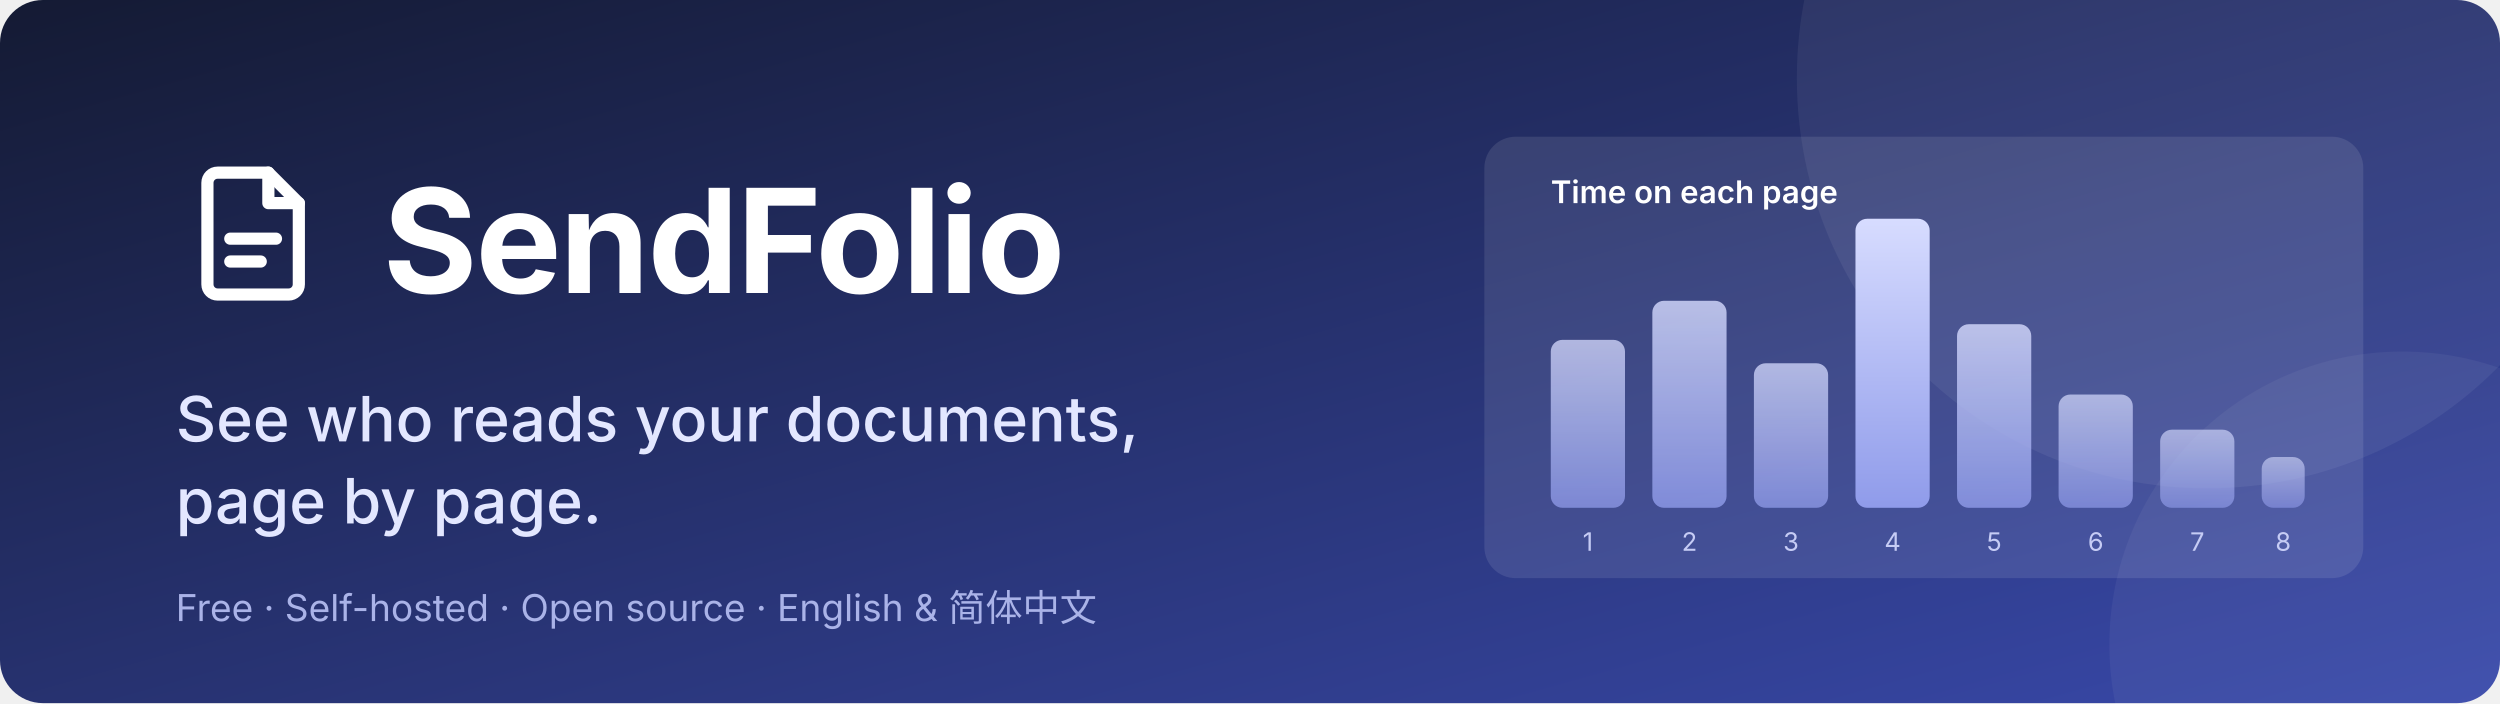
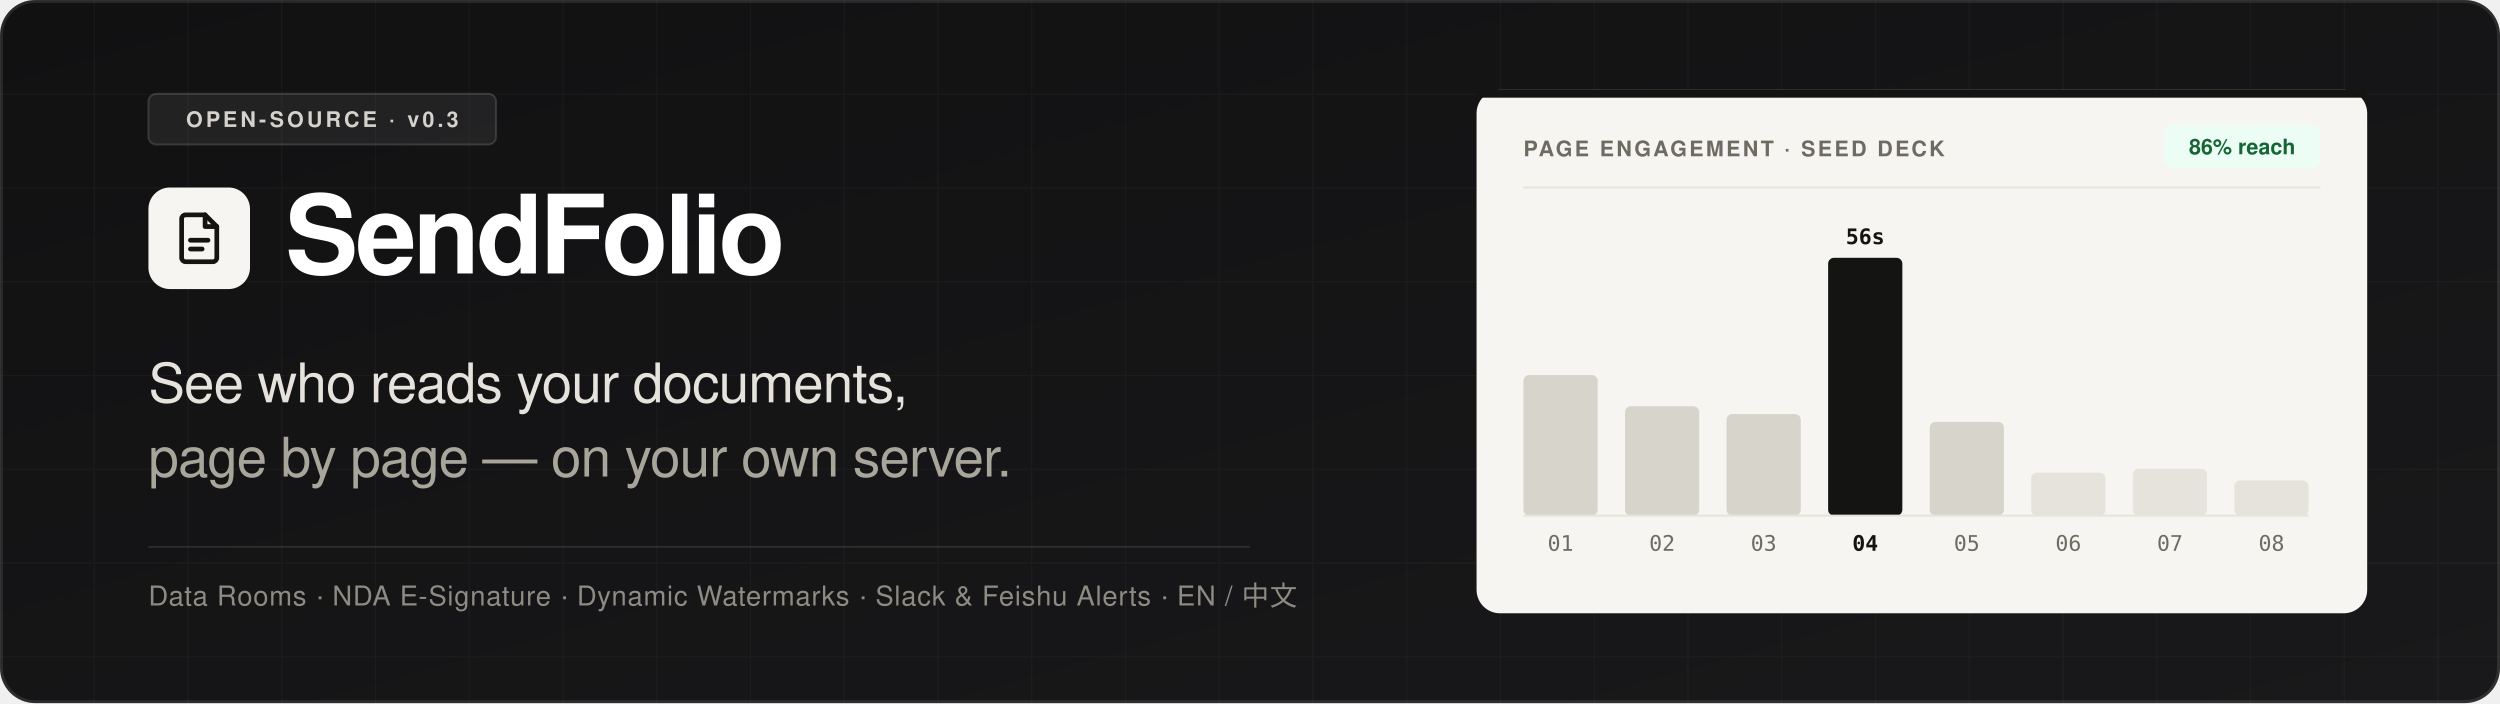
<svg xmlns="http://www.w3.org/2000/svg" width="1280" height="360" viewBox="0 0 1280 360" role="img" aria-label="SendFolio: see who reads your documents, page by page">
  <defs>
    <linearGradient id="bg" x1="0" y1="0" x2="1" y2="1">
-       <stop offset="0" stop-color="#141a33" />
-       <stop offset="1" stop-color="#3949ab" />
+       <stop offset="0" stop-color="#111112" />
+       <stop offset="1" stop-color="#19191b" />
    </linearGradient>
-     <linearGradient id="bar" x1="0" y1="1" x2="0" y2="0">
-       <stop offset="0" stop-color="#8f9bea" />
-       <stop offset="1" stop-color="#d7dcff" />
-     </linearGradient>
+     <pattern id="grid" width="48" height="48" patternUnits="userSpaceOnUse">
+       <path d="M 48 0 L 0 0 0 48" fill="none" stroke="#ffffff" stroke-opacity="0.035" stroke-width="1" />
+     </pattern>
  </defs>
-   <rect width="1280" height="360" rx="22" fill="url(#bg)" />
-   <circle cx="1130" cy="40" r="210" fill="#ffffff" opacity=".06" />
-   <circle cx="1230" cy="330" r="150" fill="#ffffff" opacity=".05" />
-   <g transform="translate(88 78) scale(2.6)" fill="none" stroke="#ffffff" stroke-width="2.4" stroke-linecap="round" stroke-linejoin="round">
+   <rect width="1280" height="360" rx="18" fill="url(#bg)" />
+   <rect width="1280" height="360" rx="18" fill="url(#grid)" />
+   <rect x="0.75" y="0.75" width="1278.5" height="358.5" rx="17.25" fill="none" stroke="#ffffff" stroke-opacity="0.10" stroke-width="1.5" />
+   <rect x="76" y="48" width="178" height="26" rx="4" fill="#ffffff" fill-opacity="0.07" stroke="#ffffff" stroke-opacity="0.14" />
+   <text x="165" y="65" text-anchor="middle" font-family="-apple-system, BlinkMacSystemFont, 'Segoe UI', Helvetica, Arial, sans-serif" font-size="11" font-weight="600" letter-spacing="1.6" fill="#d4d2cb">OPEN-SOURCE · v0.3</text>
+   <rect x="76" y="96" width="52" height="52" rx="11" fill="#f6f5f1" />
+   <g transform="translate(86 106) scale(1.0)" fill="none" stroke="#141413" stroke-width="2.4" stroke-linecap="round" stroke-linejoin="round">
    <path d="M9 4h10l6 6v16a2 2 0 0 1-2 2H9a2 2 0 0 1-2-2V6a2 2 0 0 1 2-2Z" />
    <path d="M19 4v6h6" />
    <path d="M11.5 17h9M11.5 21.5h6" />
  </g>
-   <text x="196" y="150" font-family="Inter, 'Segoe UI', 'Helvetica Neue', Arial, sans-serif" font-size="74" font-weight="700" fill="#ffffff" letter-spacing="-1">SendFolio</text>
-   <text x="90" y="226" font-family="Inter, 'Segoe UI', 'Helvetica Neue', Arial, sans-serif" font-size="32" font-weight="500" fill="#e3e7ff">See who reads your documents,</text>
-   <text x="90" y="268" font-family="Inter, 'Segoe UI', 'Helvetica Neue', Arial, sans-serif" font-size="32" font-weight="500" fill="#e3e7ff">page by page.</text>
-   <text x="90" y="318" font-family="Inter, 'Segoe UI', 'Helvetica Neue', Arial, sans-serif" font-size="19" fill="#aab3e8">Free · Self-hosted · Open source · English &amp; 简体中文</text>
-   <g transform="translate(760 70)">
-     <rect x="0" y="0" width="450" height="226" rx="16" fill="#ffffff" opacity=".10" />
-     <g>
-       <rect x="34" y="104" width="38" height="86" rx="6" fill="url(#bar)" opacity=".75" />
-       <rect x="86" y="84" width="38" height="106" rx="6" fill="url(#bar)" opacity=".8" />
-       <rect x="138" y="116" width="38" height="74" rx="6" fill="url(#bar)" opacity=".75" />
-       <rect x="190" y="42" width="38" height="148" rx="6" fill="url(#bar)" />
-       <rect x="242" y="96" width="38" height="94" rx="6" fill="url(#bar)" opacity=".8" />
-       <rect x="294" y="132" width="38" height="58" rx="6" fill="url(#bar)" opacity=".7" />
-       <rect x="346" y="150" width="38" height="40" rx="6" fill="url(#bar)" opacity=".65" />
-       <rect x="398" y="164" width="22" height="26" rx="6" fill="url(#bar)" opacity=".6" />
-     </g>
-     <text x="34" y="34" font-family="Inter, 'Segoe UI', Arial, sans-serif" font-size="16" font-weight="600" fill="#ffffff">Time on each page</text>
-     <g font-family="Inter, 'Segoe UI', Arial, sans-serif" font-size="13" fill="#c6ccf5" text-anchor="middle">
-       <text x="53" y="212">1</text>
-       <text x="105" y="212">2</text>
-       <text x="157" y="212">3</text>
-       <text x="209" y="212">4</text>
-       <text x="261" y="212">5</text>
-       <text x="313" y="212">6</text>
-       <text x="365" y="212">7</text>
-       <text x="409" y="212">8</text>
+   <text x="146" y="140" font-family="-apple-system, BlinkMacSystemFont, 'Segoe UI', Helvetica, Arial, sans-serif" font-size="56" font-weight="600" fill="#ffffff" letter-spacing="-1.8">SendFolio</text>
+   <text x="76" y="206" font-family="-apple-system, BlinkMacSystemFont, 'Segoe UI', Helvetica, Arial, sans-serif" font-size="28" font-weight="400" fill="#e5e3dc" letter-spacing="-0.4">See who reads your documents,</text>
+   <text x="76" y="244" font-family="-apple-system, BlinkMacSystemFont, 'Segoe UI', Helvetica, Arial, sans-serif" font-size="28" font-weight="400" fill="#a8a59b" letter-spacing="-0.4">page by page — on your own server.</text>
+   <line x1="76" y1="280" x2="640" y2="280" stroke="#ffffff" stroke-opacity="0.10" stroke-width="1" />
+   <text x="76" y="310" font-family="-apple-system, BlinkMacSystemFont, 'Segoe UI', Helvetica, Arial, sans-serif" font-size="14" font-weight="500" fill="#8e8b82" letter-spacing="0.4">Data Rooms  ·  NDA E-Signature  ·  Dynamic Watermarks  ·  Slack &amp; Feishu Alerts  ·  EN / 中文</text>
+   <g transform="translate(756 46)">
+     <rect x="0" y="0" width="456" height="268" rx="12" fill="#f6f5f1" />
+     <rect x="0" y="0" width="456" height="4" rx="2" fill="#141413" />
+     <text x="24" y="34" font-family="-apple-system, BlinkMacSystemFont, 'Segoe UI', Helvetica, Arial, sans-serif" font-size="11" font-weight="600" letter-spacing="1.2" fill="#6e6b63">PAGE ENGAGEMENT · SEED DECK</text>
+     <rect x="352" y="18" width="80" height="22" rx="4" fill="#ecfdf5" />
+     <text x="392" y="33" text-anchor="middle" font-family="-apple-system, BlinkMacSystemFont, 'Segoe UI', Helvetica, Arial, sans-serif" font-size="11" font-weight="600" fill="#166534">86% reach</text>
+     <line x1="24" y1="50" x2="432" y2="50" stroke="#e5e3dc" stroke-width="1" />
+     <g transform="translate(24 68)">
+       <rect x="0" y="78" width="38" height="72" rx="3" fill="#d7d4cb" />
+       <rect x="52" y="94" width="38" height="56" rx="3" fill="#d7d4cb" />
+       <rect x="104" y="98" width="38" height="52" rx="3" fill="#d7d4cb" />
+       <rect x="156" y="18" width="38" height="132" rx="3" fill="#141413" />
+       <text x="175" y="11" text-anchor="middle" font-family="ui-monospace, Consolas, monospace" font-size="11" font-weight="600" fill="#141413">56s</text>
+       <rect x="208" y="102" width="38" height="48" rx="3" fill="#d7d4cb" />
+       <rect x="260" y="128" width="38" height="22" rx="3" fill="#e5e3dc" />
+       <rect x="312" y="126" width="38" height="24" rx="3" fill="#e5e3dc" />
+       <rect x="364" y="132" width="38" height="18" rx="3" fill="#e5e3dc" />
+       <line x1="0" y1="150" x2="402" y2="150" stroke="#e5e3dc" stroke-width="1" />
+       <g font-family="ui-monospace, Consolas, monospace" font-size="11" fill="#6e6b63" text-anchor="middle">
+         <text x="19" y="168">01</text>
+         <text x="71" y="168">02</text>
+         <text x="123" y="168">03</text>
+         <text x="175" y="168" fill="#141413" font-weight="700">04</text>
+         <text x="227" y="168">05</text>
+         <text x="279" y="168">06</text>
+         <text x="331" y="168">07</text>
+         <text x="383" y="168">08</text>
+       </g>
    </g>
  </g>
</svg>
